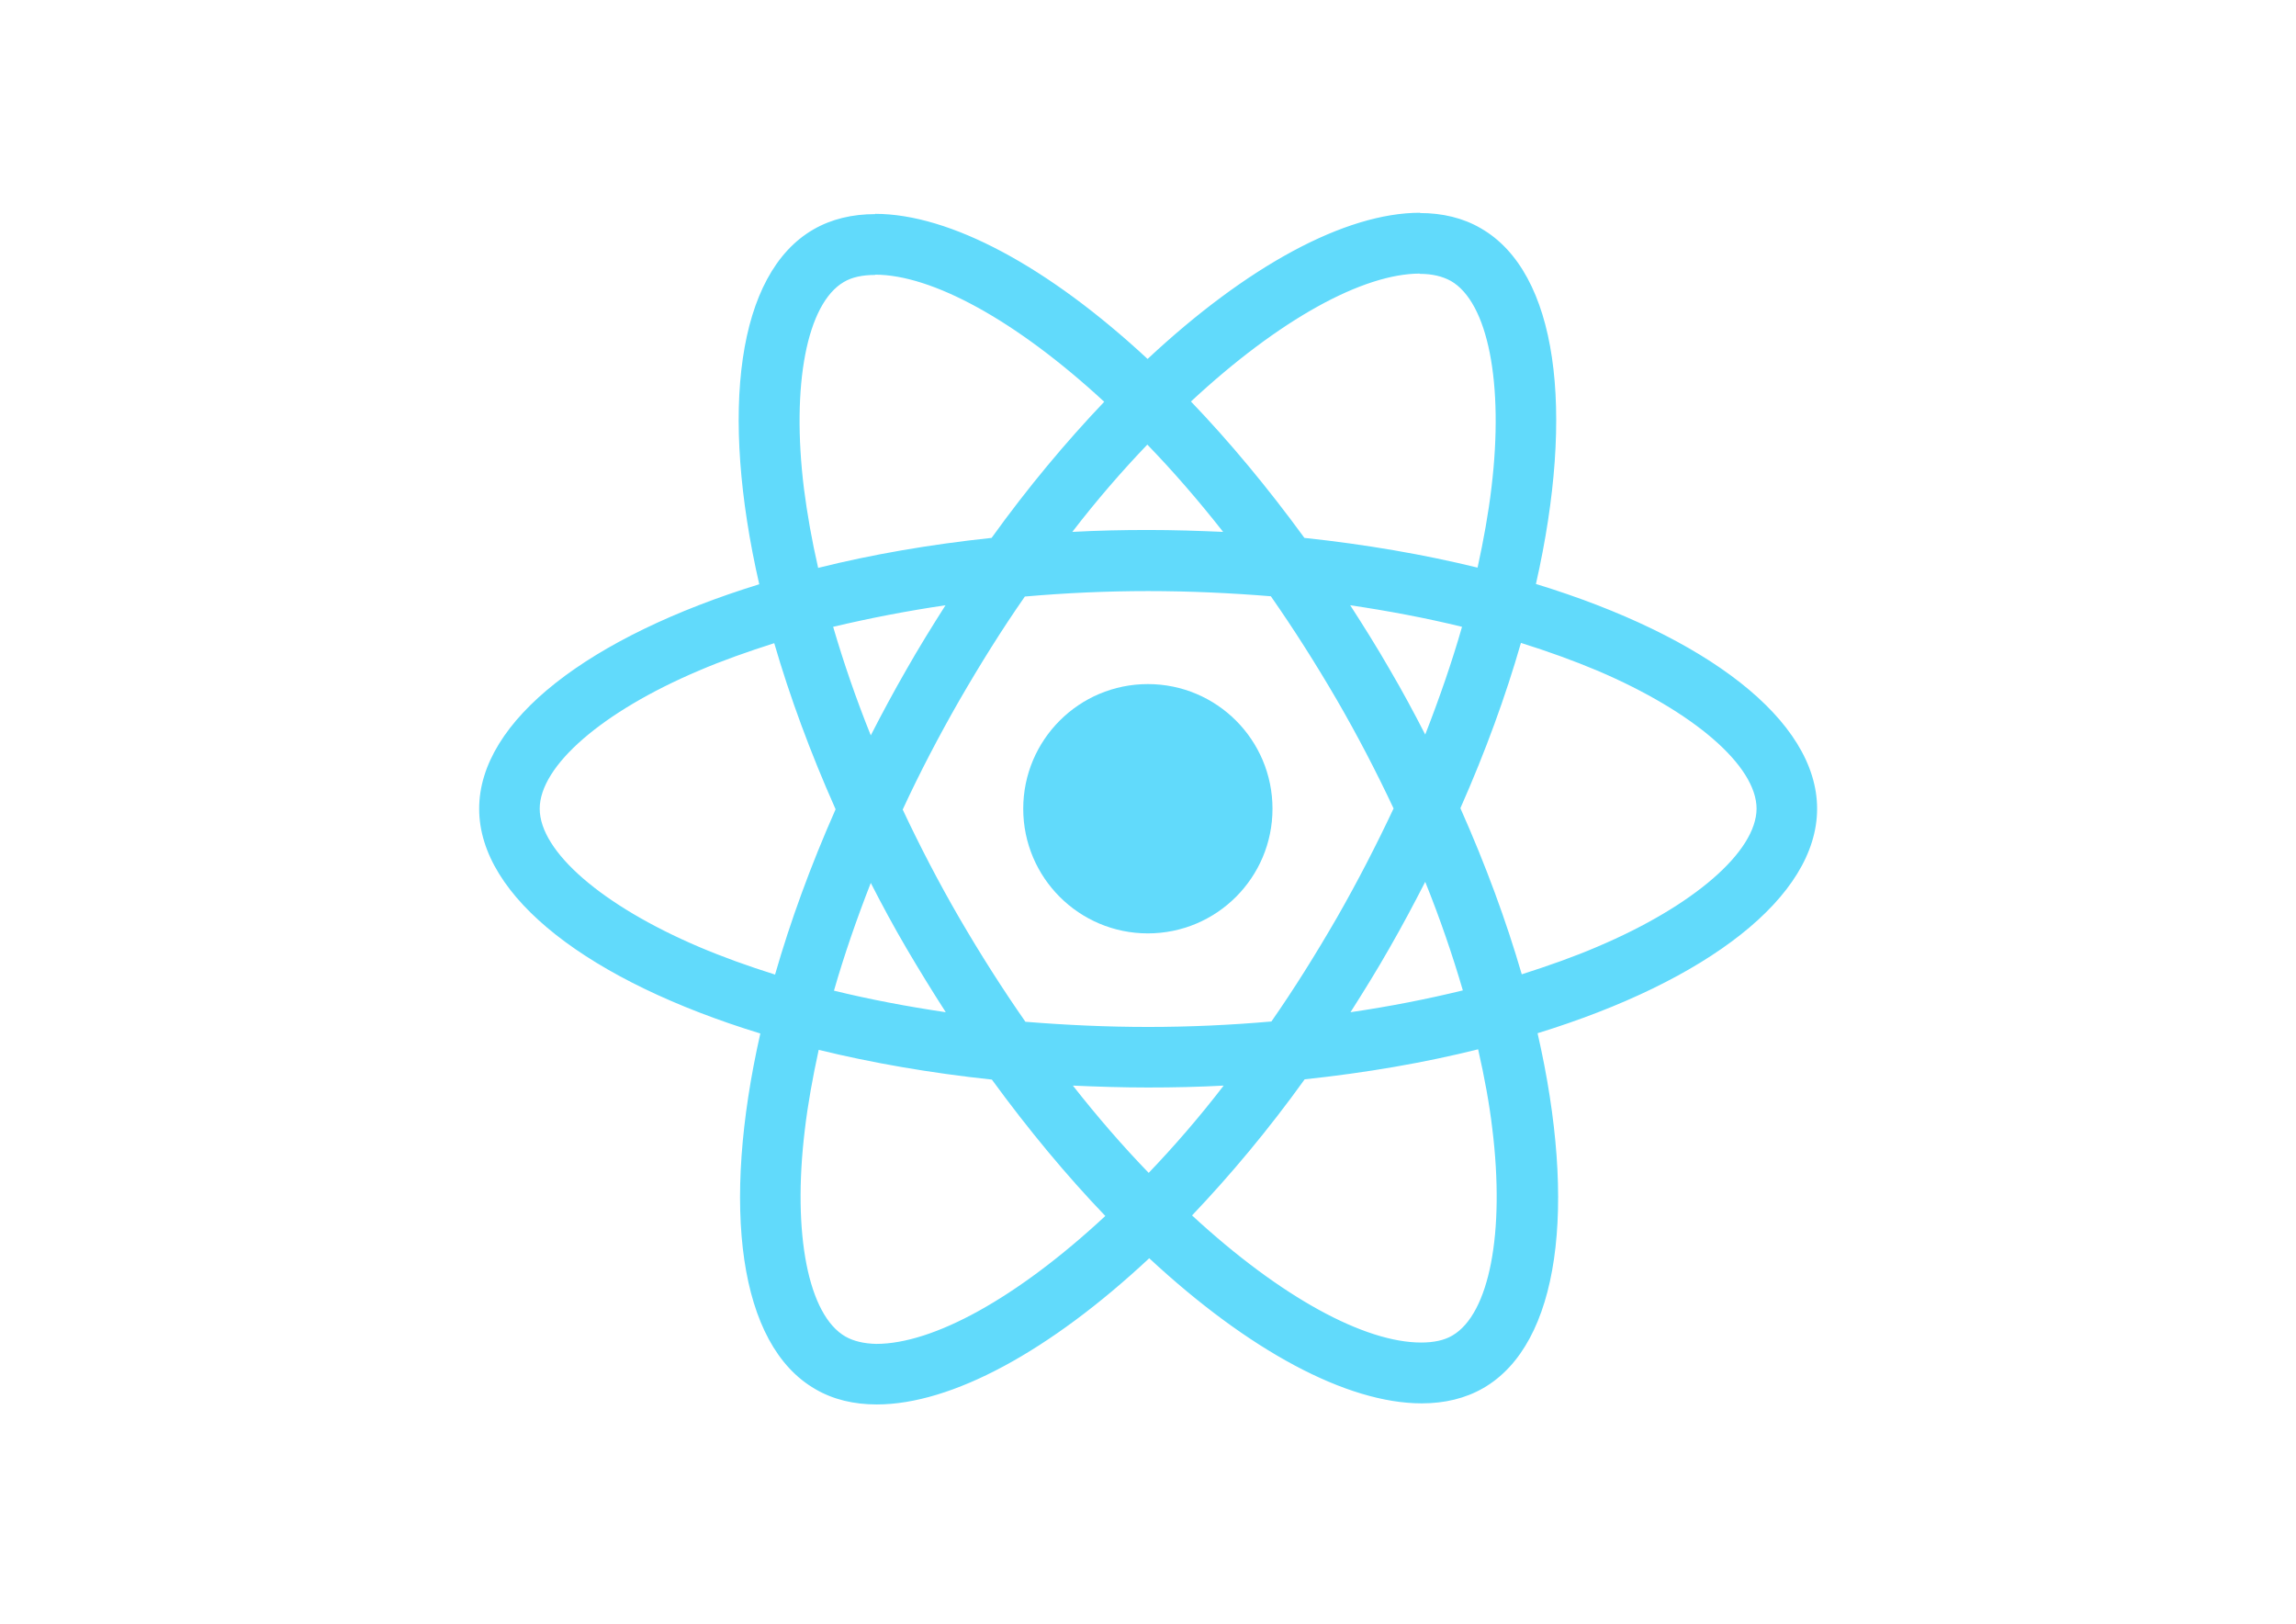
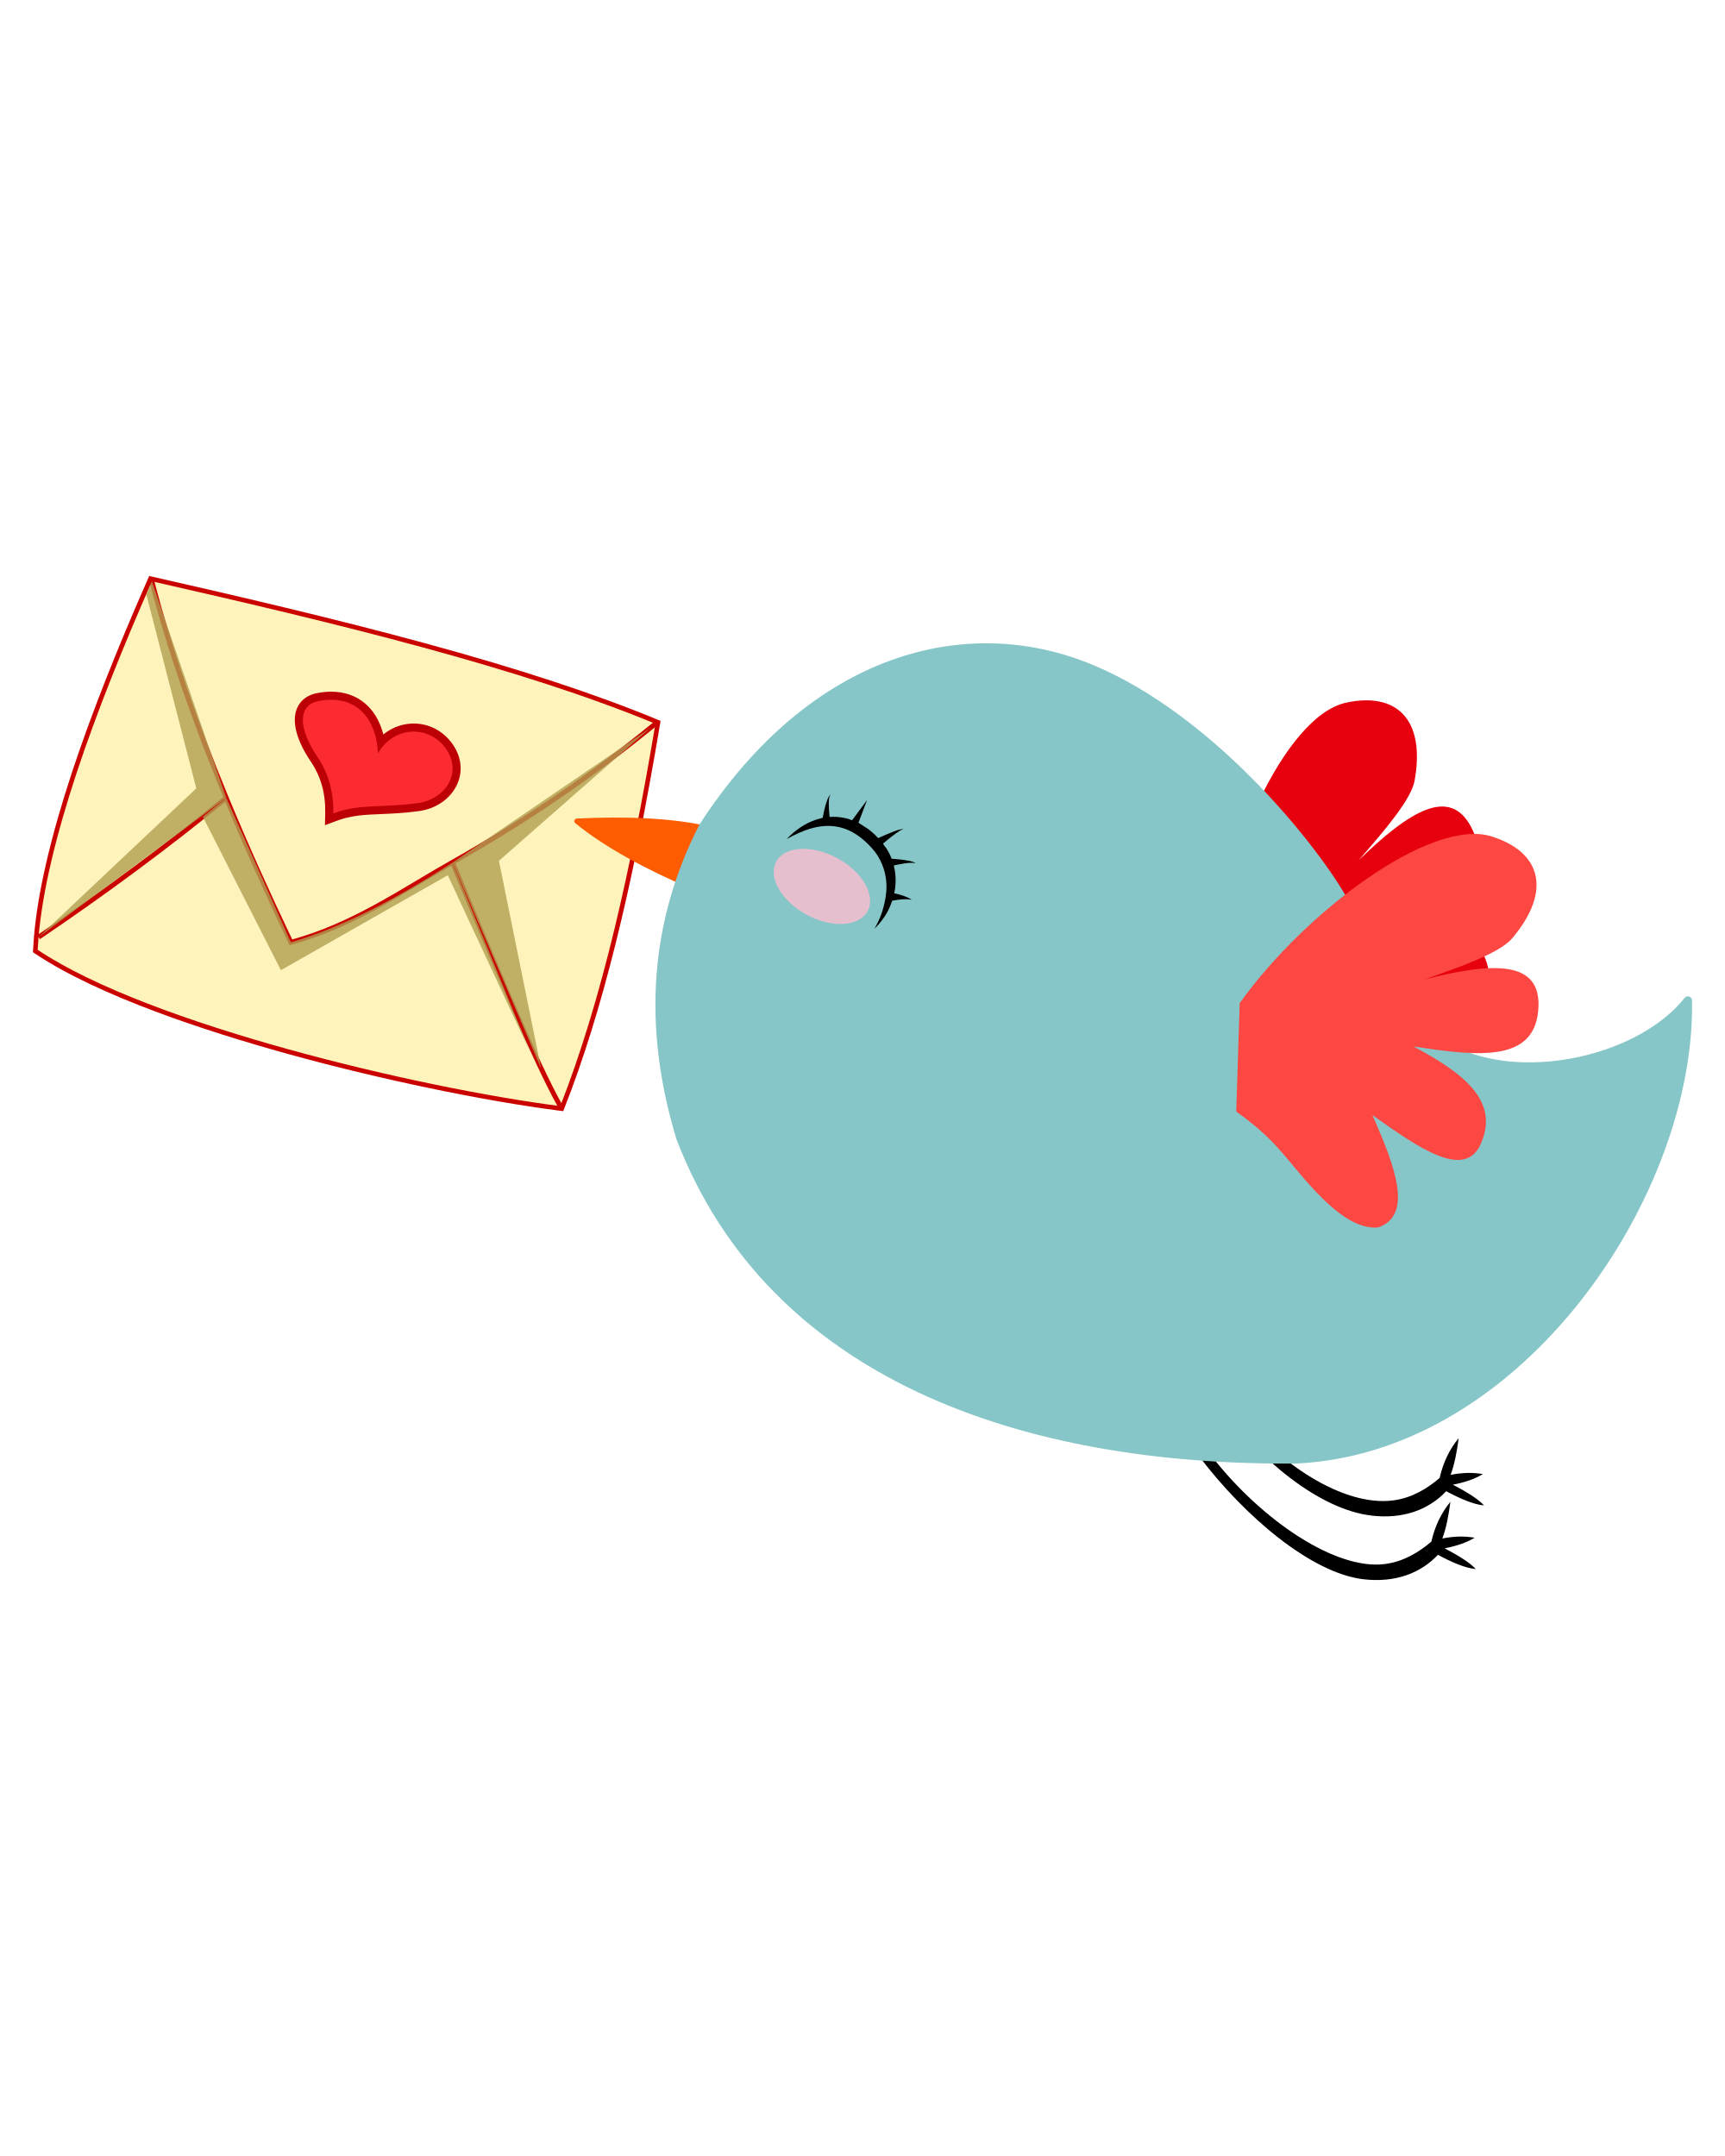
- <svg xmlns="http://www.w3.org/2000/svg" viewBox="0 0 841.9 595.3">
-   <g fill="#61DAFB">
-     <path d="M666.3 296.5c0-32.5-40.7-63.3-103.1-82.4 14.4-63.6 8-114.2-20.2-130.4-6.5-3.8-14.1-5.6-22.4-5.6v22.3c4.6 0 8.3.9 11.4 2.6 13.6 7.8 19.5 37.5 14.9 75.7-1.1 9.4-2.9 19.3-5.1 29.4-19.6-4.8-41-8.5-63.5-10.9-13.5-18.5-27.5-35.3-41.6-50 32.6-30.3 63.2-46.9 84-46.9V78c-27.5 0-63.5 19.6-99.9 53.6-36.4-33.8-72.4-53.2-99.9-53.2v22.3c20.7 0 51.4 16.5 84 46.6-14 14.7-28 31.4-41.3 49.9-22.6 2.4-44 6.1-63.6 11-2.3-10-4-19.7-5.2-29-4.7-38.2 1.1-67.9 14.6-75.8 3-1.8 6.9-2.6 11.5-2.6V78.5c-8.4 0-16 1.8-22.6 5.6-28.1 16.2-34.4 66.7-19.9 130.1-62.2 19.2-102.7 49.9-102.7 82.3 0 32.5 40.7 63.3 103.1 82.4-14.4 63.6-8 114.2 20.2 130.4 6.5 3.8 14.1 5.6 22.5 5.6 27.5 0 63.5-19.6 99.9-53.6 36.4 33.8 72.4 53.2 99.9 53.2 8.4 0 16-1.8 22.6-5.6 28.1-16.2 34.4-66.7 19.9-130.1 62-19.1 102.5-49.9 102.5-82.3zm-130.2-66.7c-3.7 12.9-8.3 26.2-13.5 39.5-4.1-8-8.4-16-13.1-24-4.6-8-9.5-15.8-14.4-23.4 14.2 2.1 27.9 4.7 41 7.9zm-45.8 106.5c-7.8 13.5-15.8 26.3-24.1 38.2-14.9 1.3-30 2-45.2 2-15.1 0-30.2-.7-45-1.9-8.3-11.9-16.4-24.6-24.2-38-7.6-13.1-14.5-26.4-20.8-39.8 6.2-13.4 13.2-26.8 20.7-39.9 7.8-13.5 15.8-26.3 24.1-38.2 14.9-1.3 30-2 45.2-2 15.1 0 30.2.7 45 1.9 8.3 11.9 16.4 24.6 24.2 38 7.6 13.1 14.5 26.4 20.8 39.8-6.3 13.4-13.2 26.8-20.7 39.9zm32.3-13c5.4 13.4 10 26.8 13.8 39.8-13.1 3.2-26.9 5.9-41.2 8 4.9-7.7 9.8-15.6 14.4-23.7 4.6-8 8.9-16.1 13-24.1zM421.2 430c-9.3-9.6-18.6-20.3-27.8-32 9 .4 18.2.7 27.5.7 9.4 0 18.7-.2 27.8-.7-9 11.7-18.3 22.4-27.5 32zm-74.4-58.9c-14.2-2.1-27.9-4.7-41-7.9 3.7-12.9 8.3-26.2 13.5-39.5 4.1 8 8.4 16 13.1 24 4.7 8 9.5 15.8 14.4 23.4zM420.7 163c9.3 9.6 18.6 20.3 27.8 32-9-.4-18.2-.7-27.5-.7-9.4 0-18.7.2-27.8.7 9-11.7 18.3-22.4 27.5-32zm-74 58.9c-4.9 7.7-9.8 15.6-14.4 23.7-4.6 8-8.9 16-13 24-5.4-13.4-10-26.8-13.8-39.8 13.1-3.1 26.9-5.8 41.2-7.9zm-90.5 125.2c-35.4-15.1-58.3-34.9-58.3-50.6 0-15.7 22.9-35.6 58.3-50.6 8.6-3.7 18-7 27.7-10.1 5.7 19.6 13.2 40 22.5 60.9-9.2 20.8-16.6 41.1-22.2 60.6-9.9-3.1-19.3-6.5-28-10.2zM310 490c-13.6-7.8-19.5-37.5-14.9-75.7 1.1-9.4 2.9-19.3 5.1-29.4 19.6 4.8 41 8.5 63.5 10.9 13.5 18.5 27.5 35.3 41.6 50-32.6 30.3-63.2 46.9-84 46.9-4.5-.1-8.3-1-11.3-2.7zm237.2-76.2c4.7 38.2-1.1 67.9-14.6 75.8-3 1.8-6.9 2.6-11.5 2.6-20.7 0-51.4-16.5-84-46.6 14-14.7 28-31.4 41.3-49.9 22.6-2.4 44-6.1 63.6-11 2.3 10.1 4.1 19.8 5.2 29.1zm38.5-66.7c-8.6 3.7-18 7-27.7 10.1-5.7-19.6-13.2-40-22.5-60.9 9.2-20.8 16.6-41.1 22.2-60.6 9.9 3.1 19.3 6.5 28.1 10.2 35.4 15.1 58.3 34.9 58.3 50.6-.1 15.7-23 35.6-58.4 50.6zM320.8 78.4z" />
-     <circle cx="420.9" cy="296.5" r="45.7" />
-     <path d="M520.5 78.1z" />
+ <svg xmlns="http://www.w3.org/2000/svg" version="1.1" id="Layer_1" x="0px" y="0px" height="350" width="280px" viewBox="0 0 2560 1600" enable-background="new 0 0 2560 1600" xml:space="preserve">
+   <g>
+     <g>
+       <g>
+         <g>
+           <g>
+             <path fill="#FEF3BB" d="M831.005,845.126c-113.763-14.573-268.428-46.89-403.637-84.339       c-118.278-32.76-279.059-85.06-373.334-148.177l-1.609-1.077l0.094-1.933       c0.297-6.129,0.727-12.496,1.277-18.923c5.614-65.574,24.701-147.909,56.732-244.717       c27.247-82.348,64.847-178.079,111.758-284.535l1.138-2.583l2.752,0.625       c124.521,28.247,269.832,62.035,403.46,98.459c139.819,38.112,252.455,75.12,344.346,113.139l2.518,1.042       l-0.45,2.687c-41.477,247.668-86.415,428.214-141.424,568.189l-0.976,2.483L831.005,845.126z" />
+             <path fill="#CB0300" d="M225.419,62.805c279.256,63.349,547.171,128.639,747.254,211.423       c-35.75,213.471-79.364,410.069-141.234,567.502C624.297,815.195,221.995,720.939,55.938,609.765       c0.298-6.15,0.722-12.417,1.268-18.796C69.202,450.848,139.997,256.654,225.419,62.805 M221.429,54.879       l-2.276,5.165c-46.955,106.555-84.595,202.389-111.876,284.84C75.162,441.946,56.02,524.544,50.384,590.384       c-0.554,6.47-0.986,12.879-1.285,19.049l-0.187,3.868l3.217,2.154       c94.655,63.371,255.805,115.804,374.325,148.632c135.354,37.49,290.202,69.844,404.115,84.436l5.292,0.678       l1.951-4.965c55.098-140.203,100.097-320.967,141.614-568.876l0.9-5.375l-5.036-2.083       c-92.025-38.075-204.795-75.129-344.755-113.278c-133.69-36.441-279.046-70.239-403.603-98.495L221.429,54.879       L221.429,54.879z" />
+           </g>
+           <path fill="none" stroke="#CB0300" stroke-width="7.14" stroke-miterlimit="10" d="M225.419,62.805      c26.226,101.591,63.975,209.224,110.335,321.373c28.878,69.858,61.096,141.467,95.952,214.459      c93.273-25.231,165.594-77.037,239.759-118.819c108.364-61.05,208.64-129.835,301.209-205.59" />
+           <path fill="none" stroke="#CB0300" stroke-width="7.14" stroke-miterlimit="10" d="M671.464,479.818      c61.082,146.971,122.4,294.748,159.975,361.912" />
+           <path fill="none" stroke="#CB0300" stroke-width="7.14" stroke-miterlimit="10" d="M335.753,384.178      c-86.841,71.192-179.881,140.05-278.547,206.79" />
+         </g>
+         <g>
+           <path fill="#FC2B31" d="M488.628,407.2c0.666-30.702-6.698-57-22.513-80.399      c-20.065-29.688-27.127-55.622-19.884-73.023c2.955-7.101,9.843-16.203,25.871-19.247      c6.68-1.269,13.207-1.912,19.4-1.912c22.228,0,40.988,8.259,54.252,23.882      c9.865,11.62,16.494,27.126,19.508,45.426c12.541-13.878,30.148-22.053,48.769-22.053      c20.213,0,38.964,9.582,51.445,26.29c12.715,17.022,15.618,36.194,8.173,53.985      c-8.357,19.968-28.43,34.417-52.388,37.708c-22.093,3.036-40.247,3.778-56.263,4.433      c-25.059,1.024-44.852,1.833-68.269,10.646l-8.293,3.121L488.628,407.2z" />
+           <path fill="#BD0005" d="M491.501,238.611c42.204-0.001,67.137,31.482,69.455,79.699      c11.566-21.258,32.308-32.444,53.075-32.444c17.287,0,34.59,7.747,46.645,23.884      c27.092,36.268,0.39,76.591-40.23,82.172c-56.065,7.704-86.024,0.428-125.826,15.407      c0.692-31.91-7.185-59.688-23.539-83.884c-28.43-42.065-29.909-76.942,2.14-83.028      C479.627,239.201,485.726,238.611,491.501,238.611 M491.502,226.627h-0.001c-6.567,0-13.47,0.679-20.517,2.017      c-18.651,3.542-26.763,14.371-30.285,22.831c-8.043,19.324-0.78,47.267,20.452,78.68      c15.097,22.337,22.125,47.495,21.487,76.914l-0.384,17.717l16.586-6.242      c22.515-8.473,41.883-9.265,66.403-10.268c16.151-0.66,34.456-1.409,56.833-4.483      c26.049-3.579,47.928-19.417,57.099-41.332c3.919-9.365,5.29-19.576,3.964-29.529      c-1.413-10.606-5.741-20.819-12.864-30.355c-13.623-18.237-34.123-28.696-56.245-28.696      c-12.63,0-25.108,3.429-36.085,9.917c-3.163,1.87-6.18,3.984-9.027,6.32      C558.739,250.333,530.662,226.627,491.502,226.627L491.502,226.627z" />
+         </g>
+       </g>
+       <g opacity="0.8">
+         <polygon fill="#B09F50" points="225.419,62.805 335.753,384.178 57.207,590.968 291.328,370.095 217.061,81.886    " />
+         <path fill="#B09F50" d="M301.034,412.25l34.72-28.072l95.952,214.459c79.5-23.371,159.597-66.614,239.95-118.359     l115.559,282.056L664.527,499.06L416.869,640.009L301.034,412.25z" />
+         <polygon fill="#B09F50" points="671.655,480.278 964.947,280.519 740.422,477.661 802.964,785.543    " />
+       </g>
+     </g>
+     <g>
+       <path fill="#E7000D" d="M1871.119,785.458l-75.337-142.289c17.192-167.175,110.212-380.504,202.159-400.303    c74.238-15.986,117.749,24.415,101.463,115.542c-4.887,27.347-41.714,71.006-83.165,118.46    c77.454-75.113,135.779-109.013,167.125-49.106c37.999,72.622-36.02,107.083-132.011,143.395    c84.844-2.476,151.603,6.739,158.7,75.958c5.96,58.133-74.651,51.364-160.965,42.632    c67.674,49.794,126.555,98.912,90.202,140.701c-36.049,24.741-98.242,4.591-163.282-20.115    C1940.763,796.945,1915.025,789.975,1871.119,785.458z" />
+       <g>
+         <path d="M1780.761,1363.102l18.546-0.285c74.517,94.84,183.423,167.75,255.609,158.62     c28.143-3.559,50.972-17.662,69.333-33.382c5.253-23.156,14.786-42.744,28.247-59.061     c-2.678,20.332-6.226,39.232-11.983,54.496c16.858-3.394,32.85-3.822,47.934-1.141     c-12.203,7.306-27.189,12.42-44.51,15.693c19.816,10.481,37.067,20.841,46.222,30.815     c-16.051-1.467-35.598-10.187-56.208-21.114c-26.057,27.666-64.022,41.635-110.419,36.236     C1945.067,1534.847,1845.97,1448.951,1780.761,1363.102z" />
+         <path d="M1804.119,1280.626l18.546-0.285c74.517,94.84,172.333,155.785,244.519,146.655     c28.142-3.56,50.972-17.662,69.333-33.383c5.252-23.155,14.786-42.744,28.247-59.061     c-2.678,20.332-6.226,39.232-11.983,54.496c16.859-3.394,32.85-3.822,47.934-1.141     c-12.203,7.306-27.189,12.42-44.51,15.693c19.817,10.481,37.067,20.841,46.222,30.815     c-16.051-1.467-35.597-10.187-56.208-21.114c-26.058,27.666-64.022,41.635-110.419,36.236     C1957.336,1440.406,1869.328,1366.475,1804.119,1280.626z" />
+       </g>
+       <path fill="#FE5C00" d="M1059.575,428.231c-59.47-14.556-129.112-16.799-203.463-13.342    c-3.605,0.168-5.129,4.699-2.324,6.971c44.465,36.008,104.305,68.415,174.545,98.387L1059.575,428.231z" />
+       <path fill="#87C6C8" d="M1038.033,423.808c164.791-254.495,396.025-316.135,585.478-236.245    c175.377,73.954,325.265,259.071,373.199,341.243c55.676,95.445,97.865,201.795,181.464,232.821    c104.737,38.871,257.763-0.099,322.019-80.572c3.533-4.425,10.685-1.993,10.799,3.668    c5.799,287.12-249.694,671.838-587.324,687.49c-406.296,3.424-782.919-124.4-919.873-481.621    C952.254,720.427,965.451,565.246,1038.033,423.808z" />
+       <path fill="#FC4742" d="M1834.648,849.792l5.136-160.921c97.828-136.648,284.391-275.774,374.055-247.373    c72.394,22.931,90.145,79.591,30.815,150.649c-17.805,21.325-71.435,40.975-130.962,61.629    c104.507-26.82,171.966-27.336,169.48,40.23c-3.013,81.908-84.379,75.128-185.744,59.061    c74.906,39.922,128.309,81.029,100.148,144.657c-23.651,53.438-90.297,7.586-160.921-42.798    c34.076,76.799,60.851,148.65,8.56,166.912c-43.573,3.609-87.589-44.729-131.818-98.436    C1889.43,894.302,1870.536,875.487,1834.648,849.792z" />
+       <ellipse transform="matrix(0.4766 -0.8791 0.8791 0.4766 185.1342 1342.213)" opacity="0.8" fill="#FEBDD1" enable-background="new    " cx="1219.792" cy="515.626" rx="47.741" ry="77.116" />
+       <path d="M1357.464,480.342c-3.744-2.247-9.084-2.858-13.301-3.559c-5.138-0.854-10.323-1.415-15.514-1.828    c-1.007-0.08-2.014-0.155-3.022-0.224c-0.509-0.037-1.019-0.069-1.529-0.094    c-1.11-0.063-0.944-0.442-1.35-1.391c-0.93-2.174-1.828-4.389-2.916-6.49    c-1.023-1.977-2.193-3.891-3.305-5.819c-0.424-0.736-0.862-1.45-1.335-2.155    c-1.276-1.805-3.406-3.899-4.224-5.939c-0.071-0.177-0.399-0.329-0.42-0.512    c-0.058-0.509,0.948-1.11,1.438-1.524c1.796-1.52,3.605-3.025,5.427-4.512    c4.101-3.347,8.265-6.635,12.596-9.681c3.348-2.355,6.977-5.036,11.034-5.956    c-5.94-0.314-12.277,2.59-17.703,4.689c-6.559,2.538-13.004,5.376-19.385,8.332    c-1.095,0.507-2.53-1.731-3.363-2.562c-1.195-1.191-2.411-2.36-3.649-3.505    c-2.693-2.49-5.493-4.865-8.414-7.084c-1.381-1.049-14.56-9.28-14.528-9.365    c4.201-11.091,8.401-22.181,12.602-33.272c0.076-0.201,0.152-0.402,0.229-0.604    c-6.915,9.373-13.83,18.747-20.745,28.12c-0.414,0.562-0.829,1.123-1.243,1.685    c-0.44,0.597-5.41-1.52-6.339-1.781c-7.244-2.033-14.704-3.051-22.227-2.969    c-1.703,0.018-3.405,0.075-5.104,0.192c-0.166-1.531-0.317-3.063-0.452-4.598    c-0.335-3.813-0.577-7.638-0.647-11.465c-0.092-5.089-0.723-12.979,2.831-17.174    c-2.834,1.863-4.289,5.598-5.456,8.636c-1.772,4.614-3.027,9.43-4.134,14.241    c-0.529,2.299-1.015,4.608-1.466,6.923c-0.199,1.022-0.391,2.045-0.577,3.069    c-0.314,1.734-0.268,1.746-2.068,2.152c-4.704,1.06-9.31,2.535-13.775,4.353    c-14.601,5.943-27.125,15.397-38.004,26.678c23.821-13.051,49.954-23.809,77.59-17.812    c14.124,3.065,26.938,10.603,37.67,20.13c7.671,6.809,15.14,14.706,20.489,23.524    c9.444,15.567,13.619,33.992,12.123,52.179c-0.861,10.472-3.173,20.442-6.322,30.443    c-2.709,8.604-6.959,16.623-11.016,24.639c9.144-9.382,17.164-19.783,22.356-31.914    c1.359-3.174,2.613-6.322,3.724-9.592c3.116-0.671,6.275-1.164,9.437-1.562    c6.505-0.818,13.071-1.194,19.55-0.016c-7.778-5.01-16.998-7.572-25.966-9.521    c2.813-12.605,2.79-26.22-0.067-38.8c-0.13-0.565-0.256-1.131-0.378-1.698    c-0.222-1.168,0.27-0.855,1.303-1.088c1.641-0.369,3.285-0.724,4.933-1.059c3.32-0.675,6.657-1.268,10.011-1.746    c5.358-0.764,10.804-1.314,16.156-0.298C1358.501,480.886,1357.982,480.614,1357.464,480.342    C1356.967,480.044,1358.454,480.861,1357.464,480.342z" />
+     </g>
  </g>
</svg>
